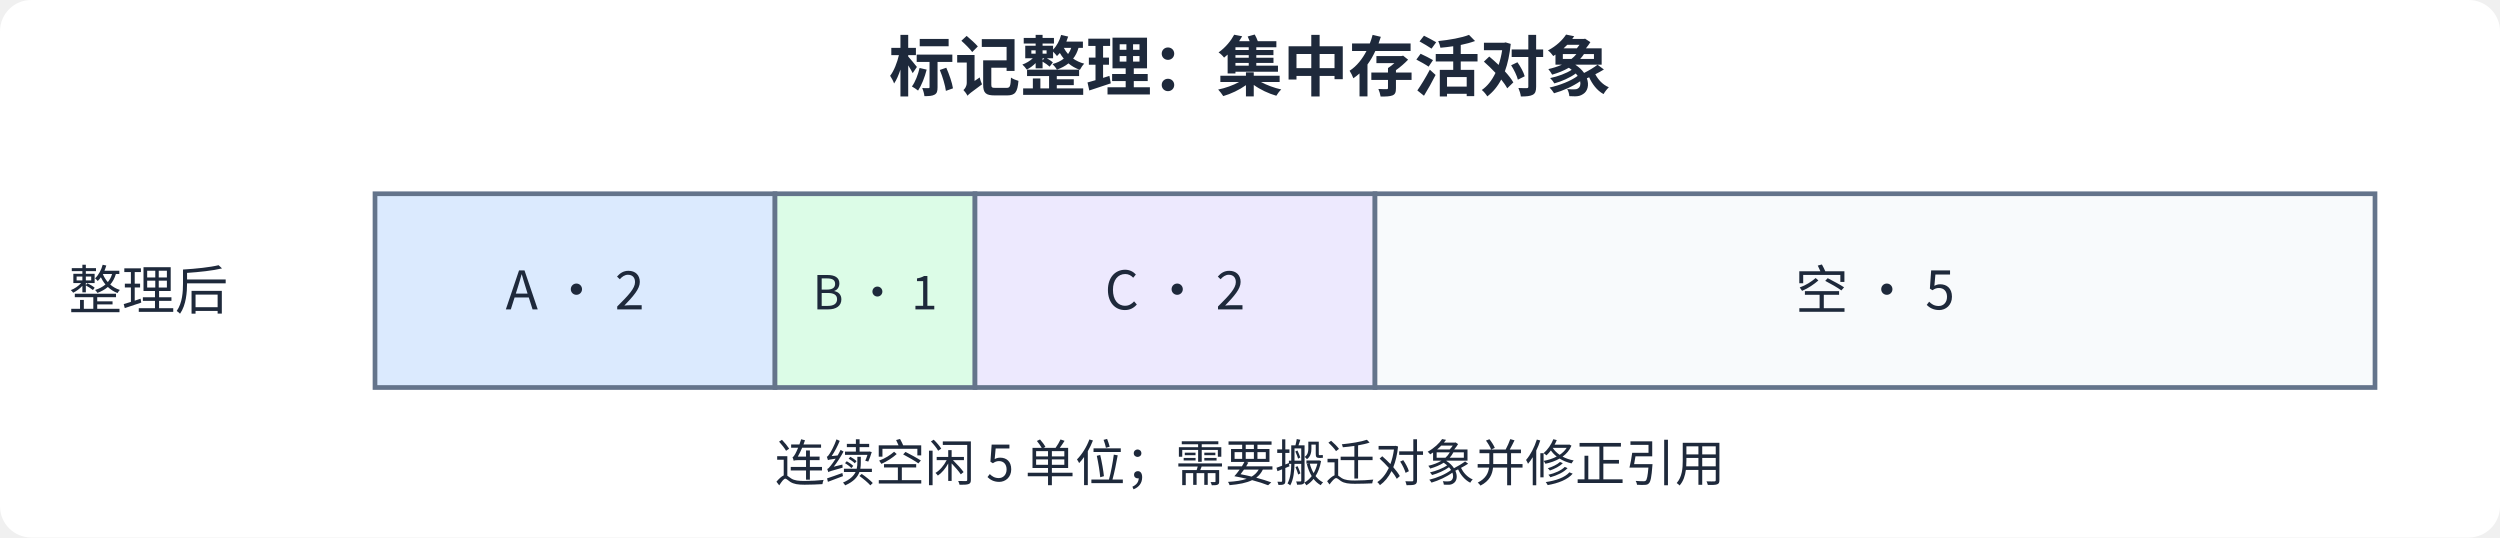
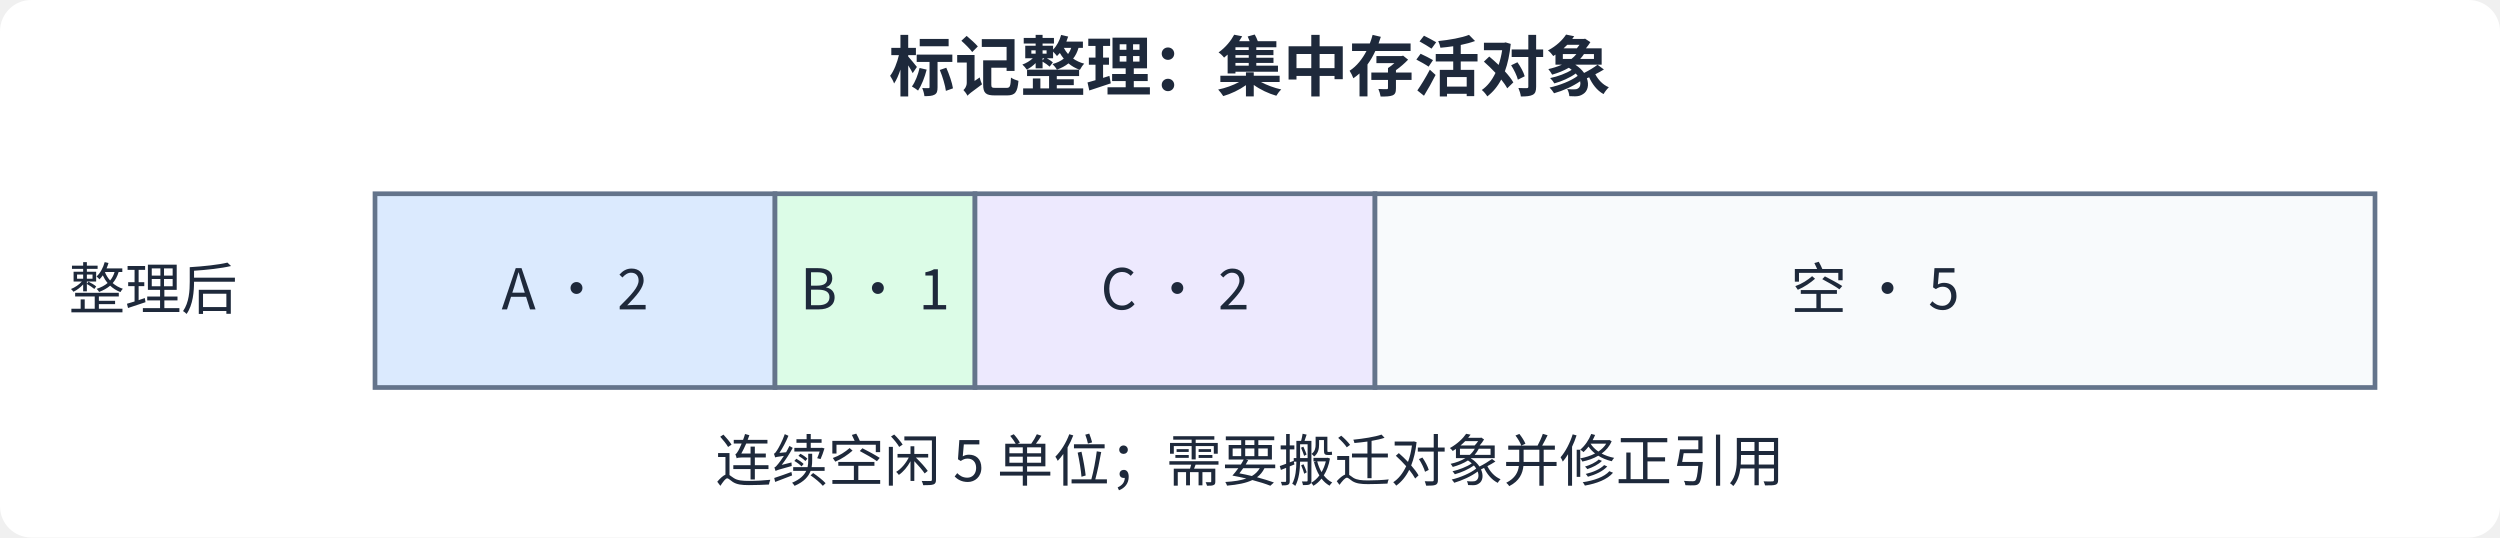
<svg xmlns="http://www.w3.org/2000/svg" width="800" height="172" viewBox="0 0 800 172" role="img" aria-labelledby="title desc">
  <defs>
    <marker id="arrow" viewBox="0 0 10 10" refX="9" refY="5" markerWidth="7" markerHeight="7" orient="auto-start-reverse">
      <path d="M0 0 L10 5 L0 10 Z" fill="#475569" />
    </marker>
  </defs>
  <style>text{font-family:"Microsoft YaHei","Noto Sans CJK SC",Arial,sans-serif;fill:#1e293b} .edge{fill:none;stroke:#475569;stroke-width:2;marker-end:url(#arrow)}</style>
  <rect width="800" height="172" rx="10" fill="#fff" />
  <text x="400" y="29" text-anchor="middle" font-size="21" font-weight="bold">标记整理：集中存活对象</text>
-   <text x="22" y="99" text-anchor="start" font-size="17" font-weight="normal">整理后</text>
+   <text x="22" y="99" text-anchor="start" font-size="18" font-weight="normal">整理后</text>
  <rect x="120" y="62" width="128" height="62" rx="0" fill="#dbeafe" stroke="#64748b" stroke-width="1.5" />
-   <text x="184.0" y="99" text-anchor="middle" font-size="17" font-weight="normal">A · 2</text>
+   <text x="184.0" y="99" text-anchor="middle" font-size="18" font-weight="normal">A · 2</text>
  <rect x="248" y="62" width="64" height="62" rx="0" fill="#dcfce7" stroke="#64748b" stroke-width="1.5" />
-   <text x="280.0" y="99" text-anchor="middle" font-size="15" font-weight="normal">B · 1</text>
+   <text x="280.0" y="99" text-anchor="middle" font-size="18" font-weight="normal">B · 1</text>
  <rect x="312" y="62" width="128" height="62" rx="0" fill="#ede9fe" stroke="#64748b" stroke-width="1.5" />
-   <text x="376.0" y="99" text-anchor="middle" font-size="17" font-weight="normal">C · 2</text>
+   <text x="376.0" y="99" text-anchor="middle" font-size="18" font-weight="normal">C · 2</text>
  <rect x="440" y="62" width="320" height="62" rx="0" fill="#f8fafc" stroke="#64748b" stroke-width="1.5" />
-   <text x="600.0" y="99" text-anchor="middle" font-size="17" font-weight="normal">空 · 5</text>
-   <text x="400" y="154" text-anchor="middle" font-size="16" font-weight="normal">连续空闲 5 单位；需要搬迁对象并修正引用</text>
+   <text x="600.0" y="99" text-anchor="middle" font-size="18" font-weight="normal">空 · 5</text>
+   <text x="400" y="154" text-anchor="middle" font-size="18" font-weight="normal">连续空闲 5 单位；需要搬迁对象并修正引用</text>
</svg>
